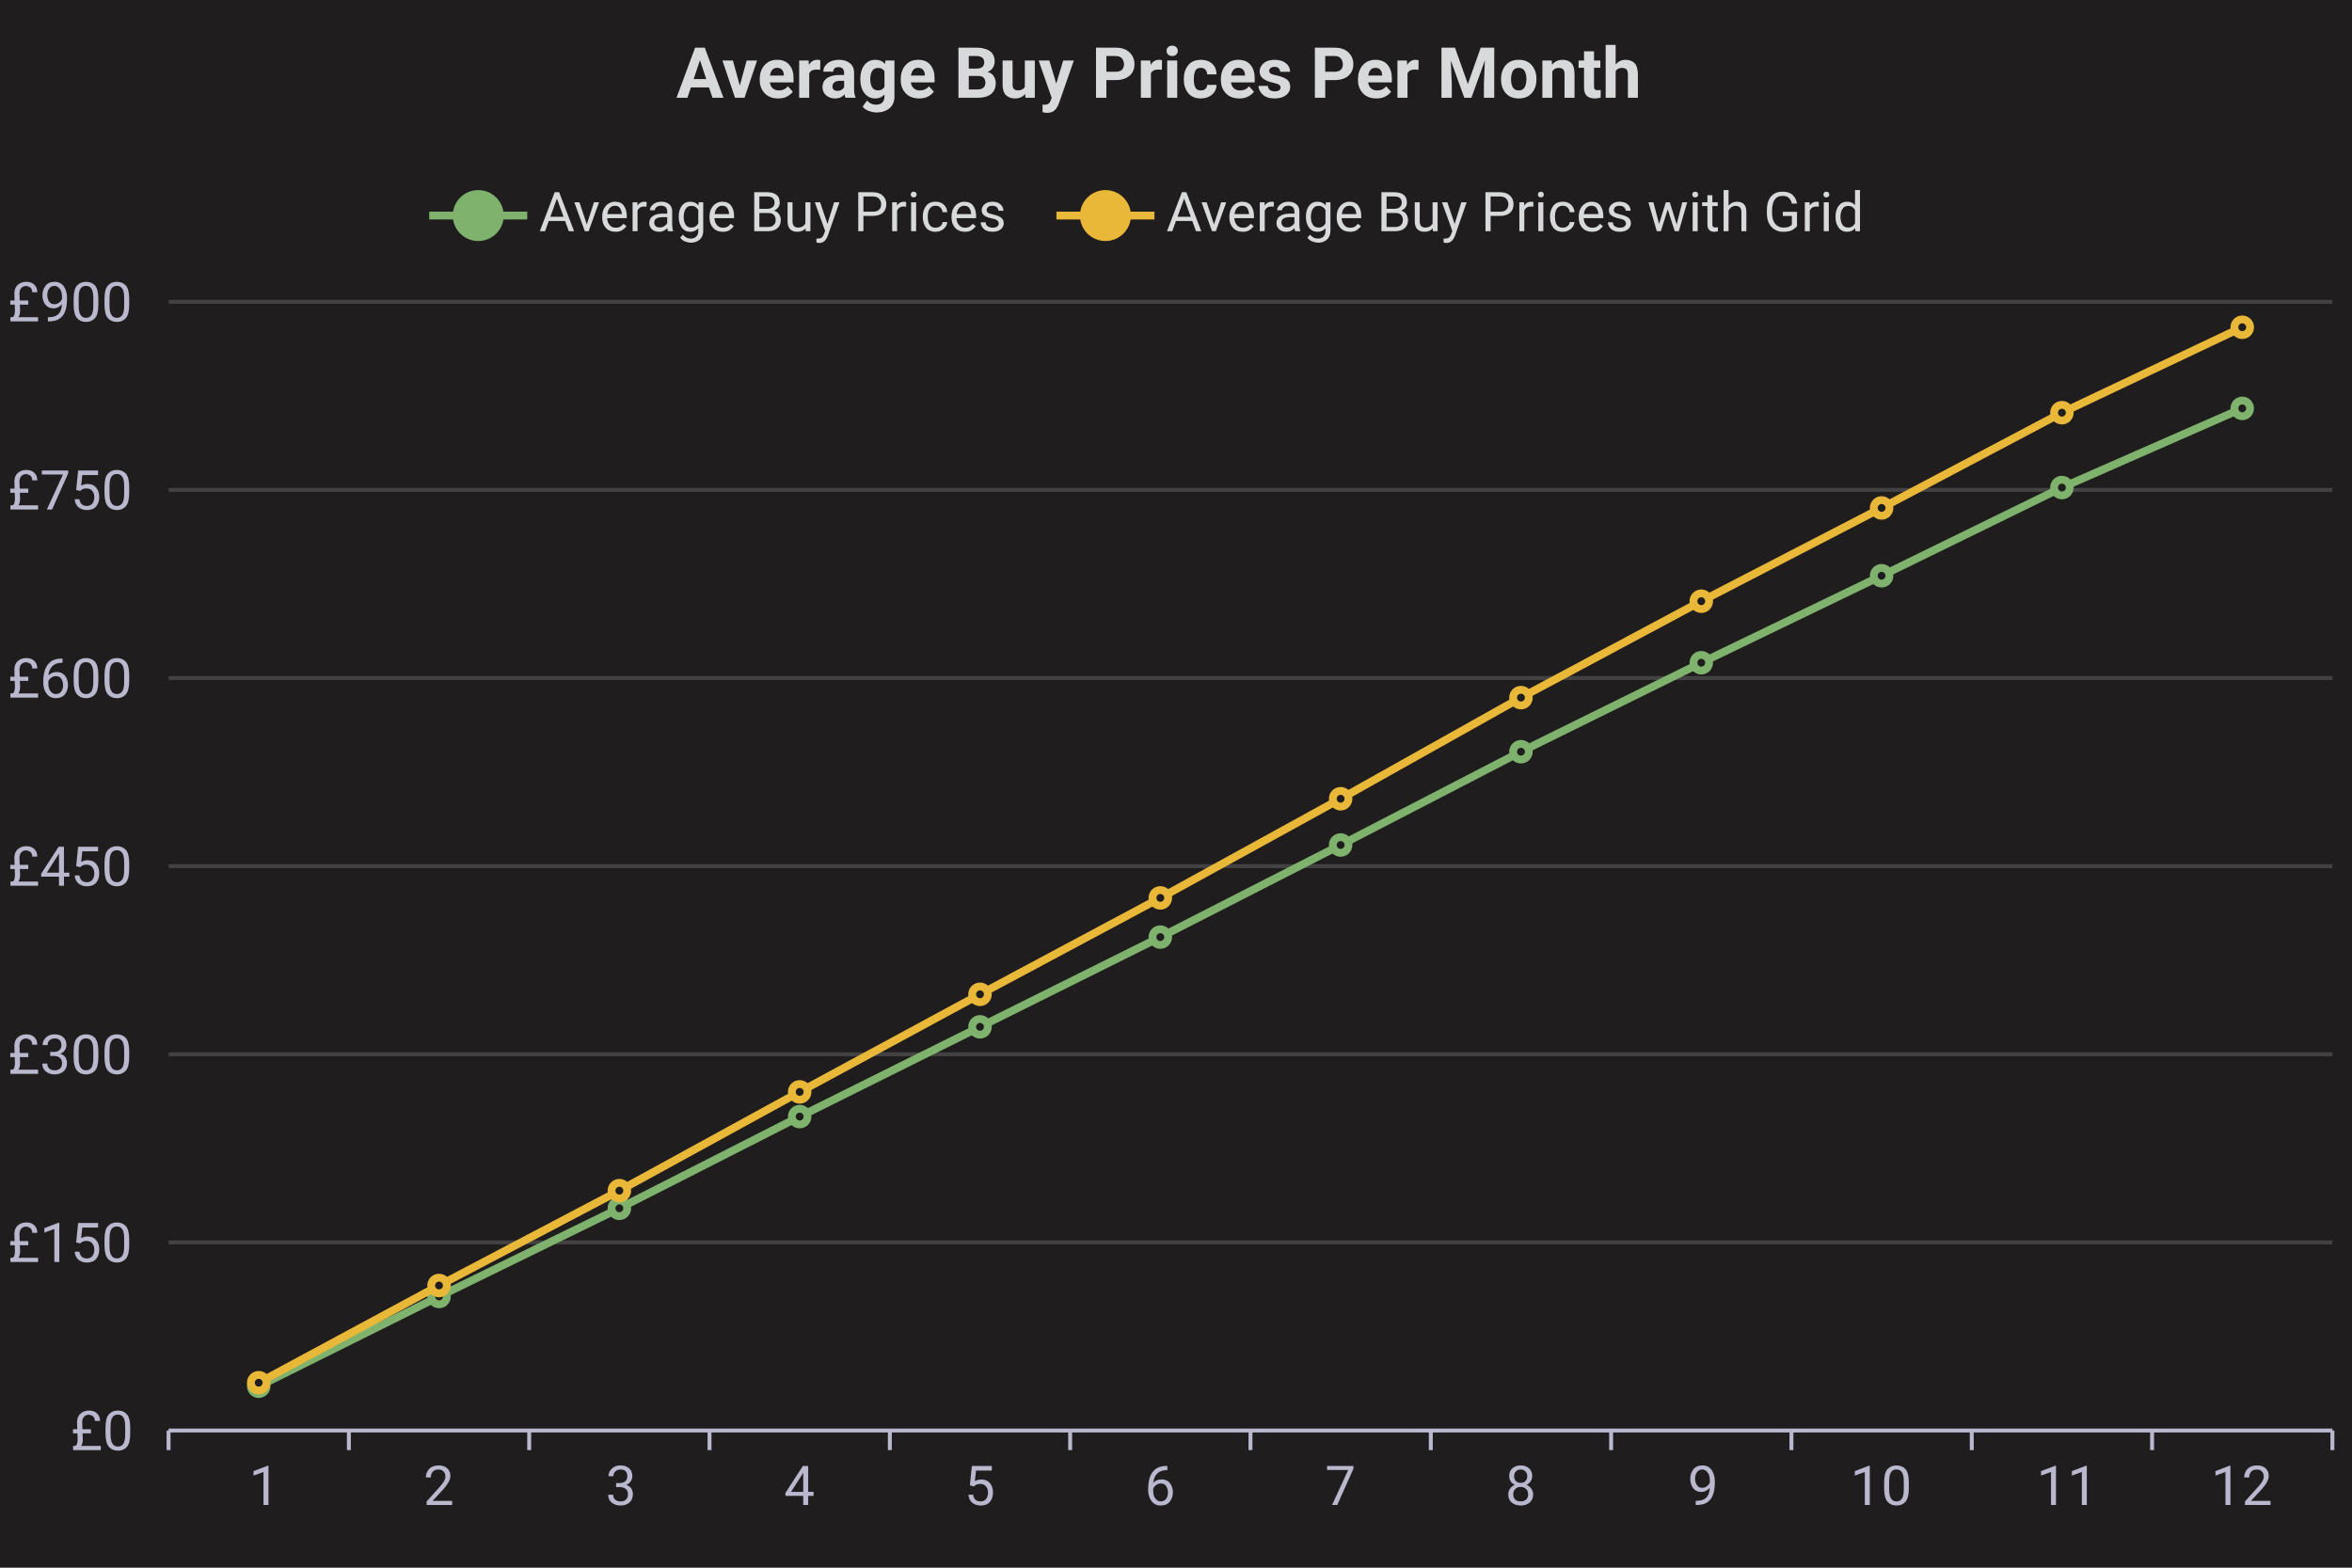
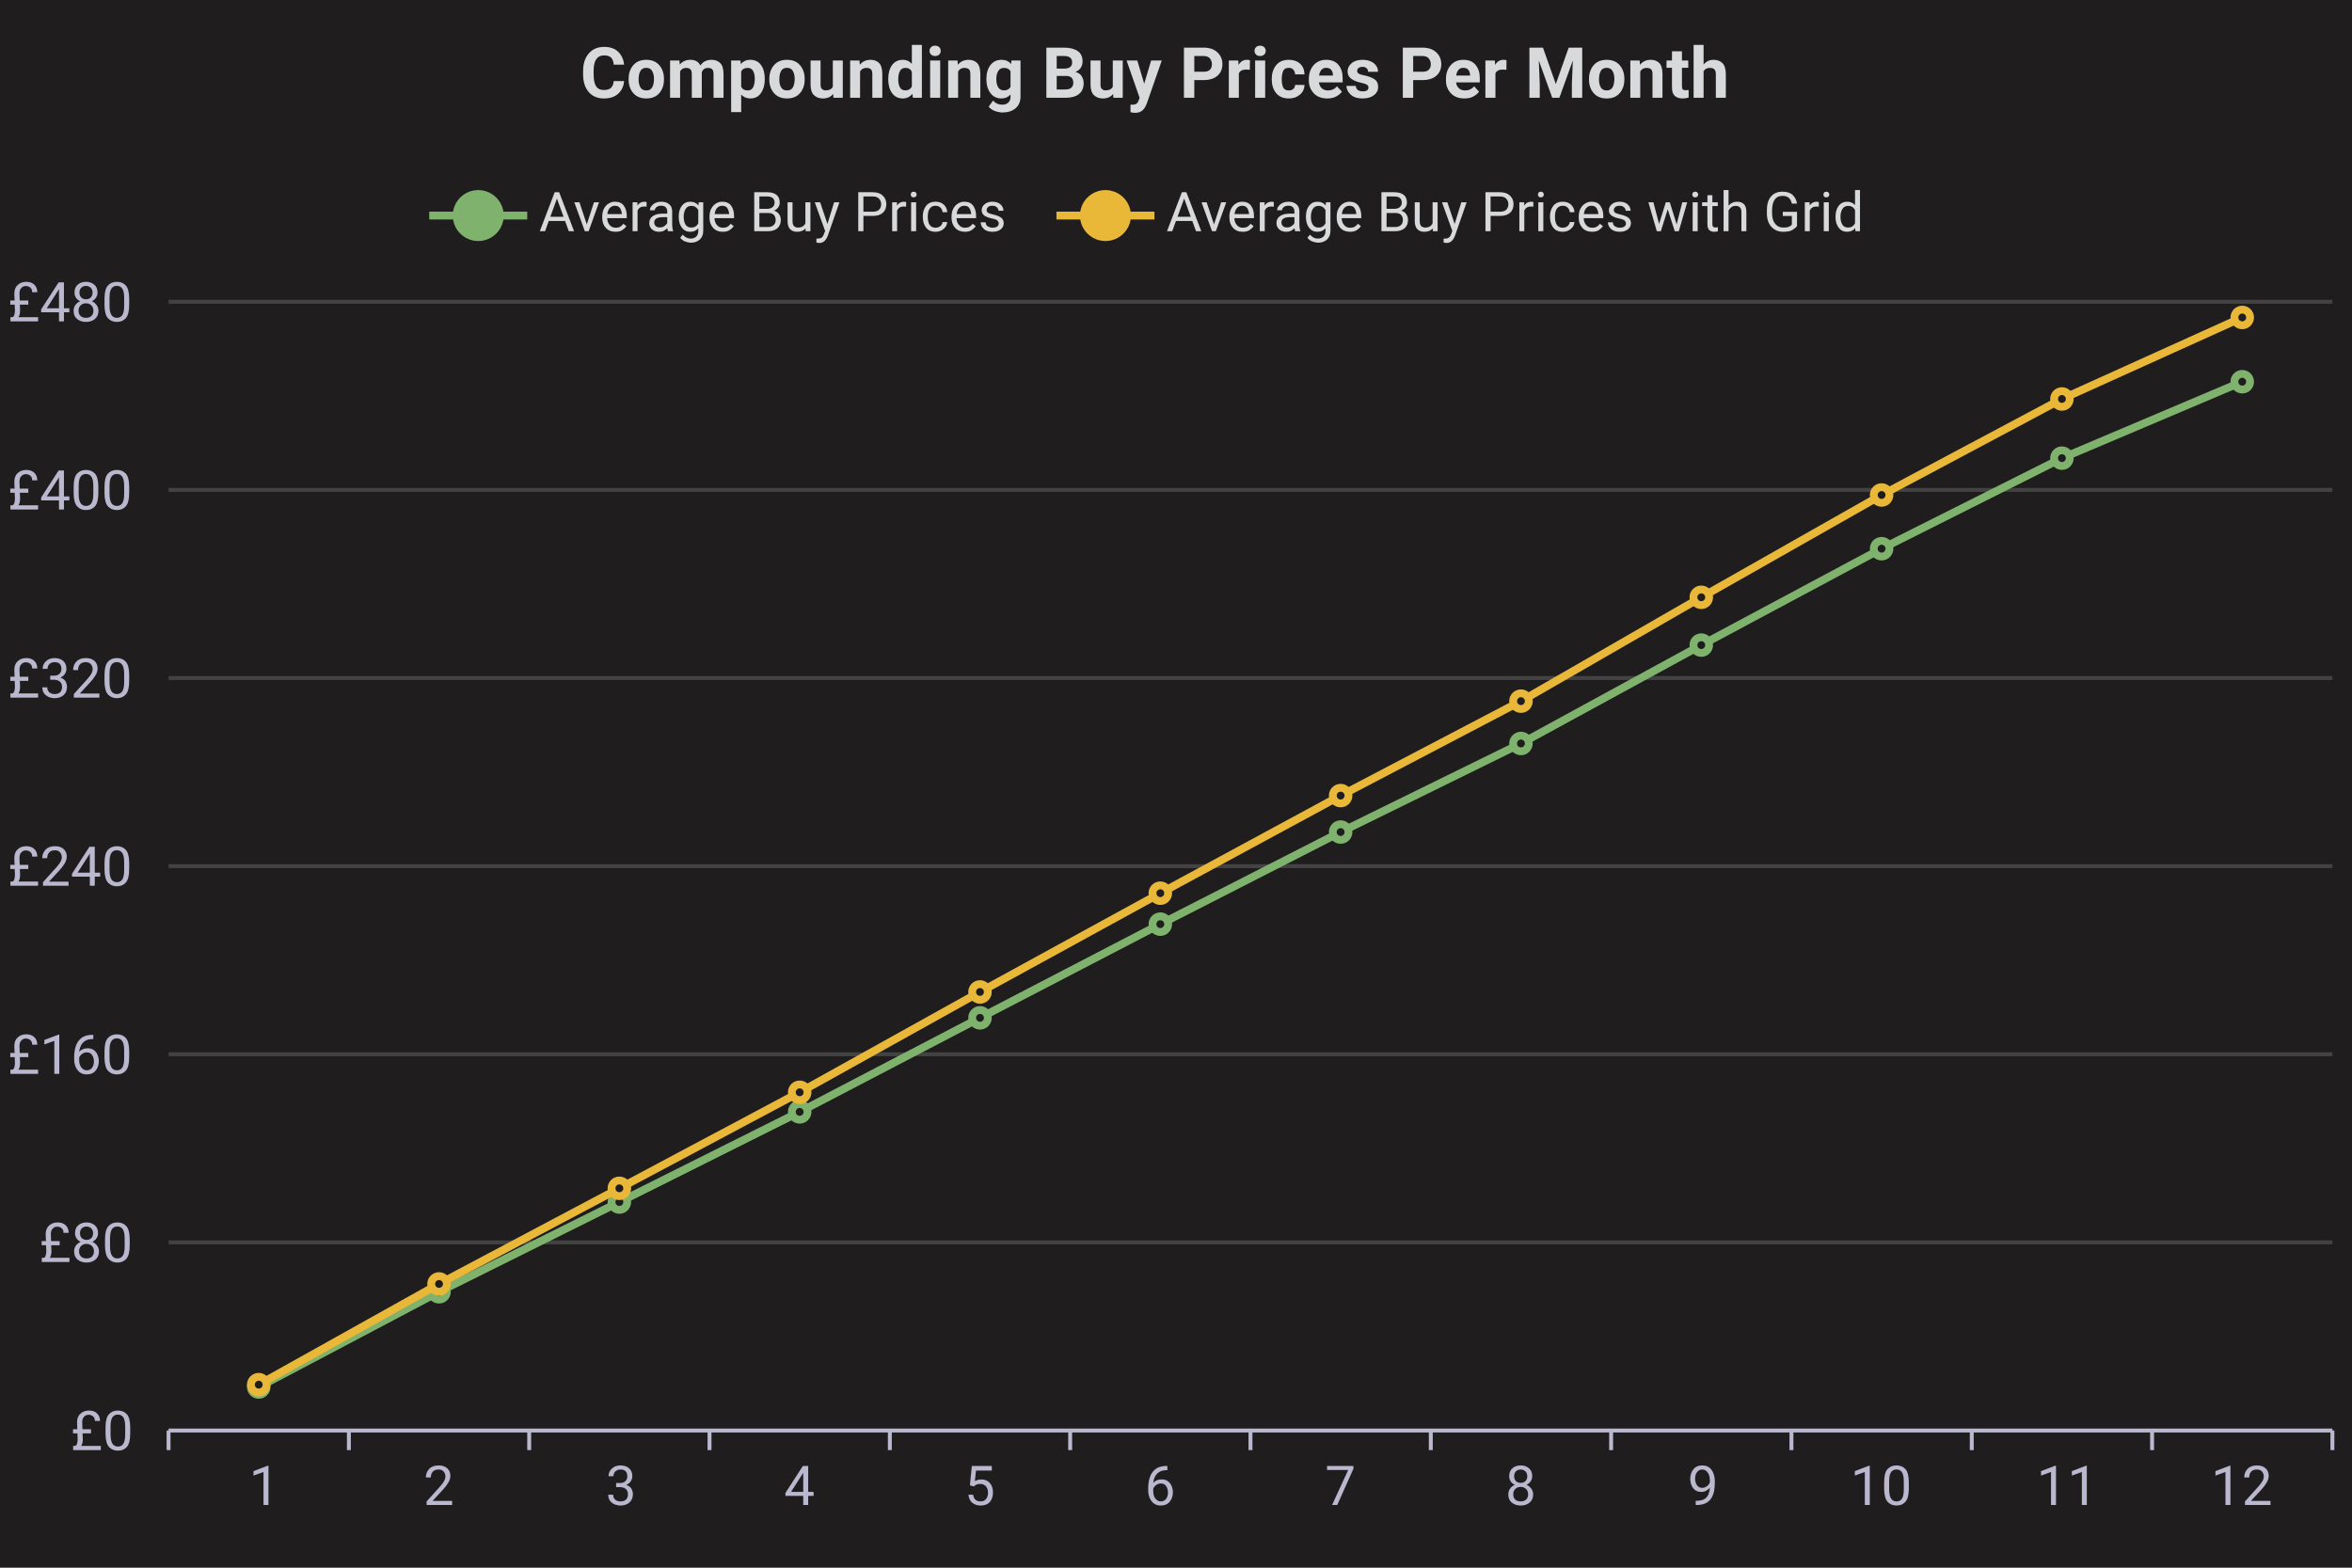
<svg xmlns="http://www.w3.org/2000/svg" width="600" height="400" viewBox="0 0 600 400">
  <rect x="0" y="0" width="600" height="400" fill="#1F1D1D" />
-   <text font-size="18" x="172.5" y="5" dy="15" font-weight="bold" dominant-baseline="middle" font-family="Roboto" fill="#D8D9DA">
- Average Buy Prices Per Month
+   <text font-size="18" x="148" y="5" dy="15" font-weight="bold" dominant-baseline="middle" font-family="Roboto" fill="#D8D9DA">
+ Compounding Buy Prices Per Month
</text>
  <g>
    <line stroke-width="2" x1="109.5" y1="55" x2="134.5" y2="55" stroke="#7EB26D" />
    <circle cx="122" cy="55" r="5.5" stroke-width="2" stroke="#7EB26D" fill="#7EB26D" />
    <text font-size="14" x="137.5" y="59" font-family="Roboto" fill="#D8D9DA">
Average Buy Prices
</text>
  </g>
  <g>
    <line stroke-width="2" x1="269.5" y1="55" x2="294.5" y2="55" stroke="#EAB839" />
    <circle cx="282" cy="55" r="5.5" stroke-width="2" stroke="#EAB839" fill="#EAB839" />
    <text font-size="14" x="297.5" y="59" font-family="Roboto" fill="#D8D9DA">
Average Buy Prices with Grid
</text>
  </g>
  <g stroke="#444343">
    <line stroke-width="1" x1="43" y1="77" x2="595" y2="77" />
    <line stroke-width="1" x1="43" y1="125" x2="595" y2="125" />
    <line stroke-width="1" x1="43" y1="173" x2="595" y2="173" />
    <line stroke-width="1" x1="43" y1="221" x2="595" y2="221" />
    <line stroke-width="1" x1="43" y1="269" x2="595" y2="269" />
    <line stroke-width="1" x1="43" y1="317" x2="595" y2="317" />
  </g>
  <g>
    <text font-size="14" x="2" y="82" font-family="Roboto" fill="#B9B8CE">
- £900
+ £480
</text>
    <text font-size="14" x="2" y="130" font-family="Roboto" fill="#B9B8CE">
- £750
+ £400
</text>
    <text font-size="14" x="2" y="178" font-family="Roboto" fill="#B9B8CE">
- £600
+ £320
</text>
    <text font-size="14" x="2" y="226" font-family="Roboto" fill="#B9B8CE">
- £450
+ £240
</text>
    <text font-size="14" x="2" y="274" font-family="Roboto" fill="#B9B8CE">
- £300
+ £160
</text>
-     <text font-size="14" x="2" y="322" font-family="Roboto" fill="#B9B8CE">
- £150
+     <text font-size="14" x="10" y="322" font-family="Roboto" fill="#B9B8CE">
+ £80
</text>
    <text font-size="14" x="18" y="370" font-family="Roboto" fill="#B9B8CE">
£0
</text>
  </g>
  <g>
    <g stroke="#B9B8CE">
      <line stroke-width="1" x1="43" y1="365" x2="595" y2="365" />
      <line stroke-width="1" x1="43" y1="365" x2="43" y2="370" />
      <line stroke-width="1" x1="89" y1="365" x2="89" y2="370" />
      <line stroke-width="1" x1="135" y1="365" x2="135" y2="370" />
      <line stroke-width="1" x1="181" y1="365" x2="181" y2="370" />
      <line stroke-width="1" x1="227" y1="365" x2="227" y2="370" />
      <line stroke-width="1" x1="273" y1="365" x2="273" y2="370" />
      <line stroke-width="1" x1="319" y1="365" x2="319" y2="370" />
      <line stroke-width="1" x1="365" y1="365" x2="365" y2="370" />
      <line stroke-width="1" x1="411" y1="365" x2="411" y2="370" />
      <line stroke-width="1" x1="457" y1="365" x2="457" y2="370" />
      <line stroke-width="1" x1="503" y1="365" x2="503" y2="370" />
      <line stroke-width="1" x1="549" y1="365" x2="549" y2="370" />
      <line stroke-width="1" x1="595" y1="365" x2="595" y2="370" />
    </g>
    <text font-size="14" x="63.5" y="384" font-family="Roboto" fill="#B9B8CE">
1
</text>
    <text font-size="14" x="108" y="384" font-family="Roboto" fill="#B9B8CE">
2
</text>
    <text font-size="14" x="154.5" y="384" font-family="Roboto" fill="#B9B8CE">
3
</text>
    <text font-size="14" x="200" y="384" font-family="Roboto" fill="#B9B8CE">
4
</text>
    <text font-size="14" x="246" y="384" font-family="Roboto" fill="#B9B8CE">
5
</text>
    <text font-size="14" x="292" y="384" font-family="Roboto" fill="#B9B8CE">
6
</text>
    <text font-size="14" x="338" y="384" font-family="Roboto" fill="#B9B8CE">
7
</text>
    <text font-size="14" x="384" y="384" font-family="Roboto" fill="#B9B8CE">
8
</text>
    <text font-size="14" x="430.5" y="384" font-family="Roboto" fill="#B9B8CE">
9
</text>
    <text font-size="14" x="472" y="384" font-family="Roboto" fill="#B9B8CE">
10
</text>
    <text font-size="14" x="519.5" y="384" font-family="Roboto" fill="#B9B8CE">
11
</text>
    <text font-size="14" x="564" y="384" font-family="Roboto" fill="#B9B8CE">
12
</text>
  </g>
  <g>
-     <path d="M 66 353.7 L 112 330.8 L 158 308.3 L 204 284.9 L 250 262 L 296 239.1 L 342 215.6 L 388 191.8 L 434 169.1 L 480 146.9 L 526 124.4 L 572 104.2" stroke-width="2" fill="none" stroke="#7EB26D" />
-     <circle cx="66" cy="353.7" r="2" stroke-width="2" stroke="#7EB26D" fill="#1F1D1D" />
-     <circle cx="112" cy="330.8" r="2" stroke-width="2" stroke="#7EB26D" fill="#1F1D1D" />
-     <circle cx="158" cy="308.3" r="2" stroke-width="2" stroke="#7EB26D" fill="#1F1D1D" />
-     <circle cx="204" cy="284.9" r="2" stroke-width="2" stroke="#7EB26D" fill="#1F1D1D" />
-     <circle cx="250" cy="262" r="2" stroke-width="2" stroke="#7EB26D" fill="#1F1D1D" />
-     <circle cx="296" cy="239.1" r="2" stroke-width="2" stroke="#7EB26D" fill="#1F1D1D" />
-     <circle cx="342" cy="215.6" r="2" stroke-width="2" stroke="#7EB26D" fill="#1F1D1D" />
-     <circle cx="388" cy="191.8" r="2" stroke-width="2" stroke="#7EB26D" fill="#1F1D1D" />
-     <circle cx="434" cy="169.1" r="2" stroke-width="2" stroke="#7EB26D" fill="#1F1D1D" />
-     <circle cx="480" cy="146.9" r="2" stroke-width="2" stroke="#7EB26D" fill="#1F1D1D" />
-     <circle cx="526" cy="124.4" r="2" stroke-width="2" stroke="#7EB26D" fill="#1F1D1D" />
-     <circle cx="572" cy="104.2" r="2" stroke-width="2" stroke="#7EB26D" fill="#1F1D1D" />
+     <path d="M 66 353.9 L 112 329.6 L 158 306.7 L 204 283.7 L 250 259.7 L 296 235.8 L 342 212.3 L 388 189.7 L 434 164.6 L 480 140 L 526 116.9 L 572 97.4" stroke-width="2" fill="none" stroke="#7EB26D" />
+     <circle cx="66" cy="353.9" r="2" stroke-width="2" stroke="#7EB26D" fill="#1F1D1D" />
+     <circle cx="112" cy="329.6" r="2" stroke-width="2" stroke="#7EB26D" fill="#1F1D1D" />
+     <circle cx="158" cy="306.7" r="2" stroke-width="2" stroke="#7EB26D" fill="#1F1D1D" />
+     <circle cx="204" cy="283.7" r="2" stroke-width="2" stroke="#7EB26D" fill="#1F1D1D" />
+     <circle cx="250" cy="259.7" r="2" stroke-width="2" stroke="#7EB26D" fill="#1F1D1D" />
+     <circle cx="296" cy="235.8" r="2" stroke-width="2" stroke="#7EB26D" fill="#1F1D1D" />
+     <circle cx="342" cy="212.3" r="2" stroke-width="2" stroke="#7EB26D" fill="#1F1D1D" />
+     <circle cx="388" cy="189.7" r="2" stroke-width="2" stroke="#7EB26D" fill="#1F1D1D" />
+     <circle cx="434" cy="164.6" r="2" stroke-width="2" stroke="#7EB26D" fill="#1F1D1D" />
+     <circle cx="480" cy="140" r="2" stroke-width="2" stroke="#7EB26D" fill="#1F1D1D" />
+     <circle cx="526" cy="116.9" r="2" stroke-width="2" stroke="#7EB26D" fill="#1F1D1D" />
+     <circle cx="572" cy="97.4" r="2" stroke-width="2" stroke="#7EB26D" fill="#1F1D1D" />
  </g>
  <g>
-     <path d="M 66 352.8 L 112 328 L 158 303.8 L 204 278.6 L 250 253.7 L 296 229.1 L 342 203.8 L 388 178 L 434 153.4 L 480 129.6 L 526 105.3 L 572 83.5" stroke-width="2" fill="none" stroke="#EAB839" />
-     <circle cx="66" cy="352.8" r="2" stroke-width="2" stroke="#EAB839" fill="#1F1D1D" />
-     <circle cx="112" cy="328" r="2" stroke-width="2" stroke="#EAB839" fill="#1F1D1D" />
-     <circle cx="158" cy="303.8" r="2" stroke-width="2" stroke="#EAB839" fill="#1F1D1D" />
-     <circle cx="204" cy="278.6" r="2" stroke-width="2" stroke="#EAB839" fill="#1F1D1D" />
-     <circle cx="250" cy="253.7" r="2" stroke-width="2" stroke="#EAB839" fill="#1F1D1D" />
-     <circle cx="296" cy="229.1" r="2" stroke-width="2" stroke="#EAB839" fill="#1F1D1D" />
-     <circle cx="342" cy="203.8" r="2" stroke-width="2" stroke="#EAB839" fill="#1F1D1D" />
-     <circle cx="388" cy="178" r="2" stroke-width="2" stroke="#EAB839" fill="#1F1D1D" />
-     <circle cx="434" cy="153.4" r="2" stroke-width="2" stroke="#EAB839" fill="#1F1D1D" />
-     <circle cx="480" cy="129.6" r="2" stroke-width="2" stroke="#EAB839" fill="#1F1D1D" />
-     <circle cx="526" cy="105.3" r="2" stroke-width="2" stroke="#EAB839" fill="#1F1D1D" />
-     <circle cx="572" cy="83.5" r="2" stroke-width="2" stroke="#EAB839" fill="#1F1D1D" />
+     <path d="M 66 353.3 L 112 327.6 L 158 303.2 L 204 278.7 L 250 253.1 L 296 227.9 L 342 203 L 388 178.9 L 434 152.4 L 480 126.3 L 526 101.8 L 572 81" stroke-width="2" fill="none" stroke="#EAB839" />
+     <circle cx="66" cy="353.3" r="2" stroke-width="2" stroke="#EAB839" fill="#1F1D1D" />
+     <circle cx="112" cy="327.6" r="2" stroke-width="2" stroke="#EAB839" fill="#1F1D1D" />
+     <circle cx="158" cy="303.2" r="2" stroke-width="2" stroke="#EAB839" fill="#1F1D1D" />
+     <circle cx="204" cy="278.7" r="2" stroke-width="2" stroke="#EAB839" fill="#1F1D1D" />
+     <circle cx="250" cy="253.1" r="2" stroke-width="2" stroke="#EAB839" fill="#1F1D1D" />
+     <circle cx="296" cy="227.9" r="2" stroke-width="2" stroke="#EAB839" fill="#1F1D1D" />
+     <circle cx="342" cy="203" r="2" stroke-width="2" stroke="#EAB839" fill="#1F1D1D" />
+     <circle cx="388" cy="178.9" r="2" stroke-width="2" stroke="#EAB839" fill="#1F1D1D" />
+     <circle cx="434" cy="152.4" r="2" stroke-width="2" stroke="#EAB839" fill="#1F1D1D" />
+     <circle cx="480" cy="126.3" r="2" stroke-width="2" stroke="#EAB839" fill="#1F1D1D" />
+     <circle cx="526" cy="101.8" r="2" stroke-width="2" stroke="#EAB839" fill="#1F1D1D" />
+     <circle cx="572" cy="81" r="2" stroke-width="2" stroke="#EAB839" fill="#1F1D1D" />
  </g>
</svg>
